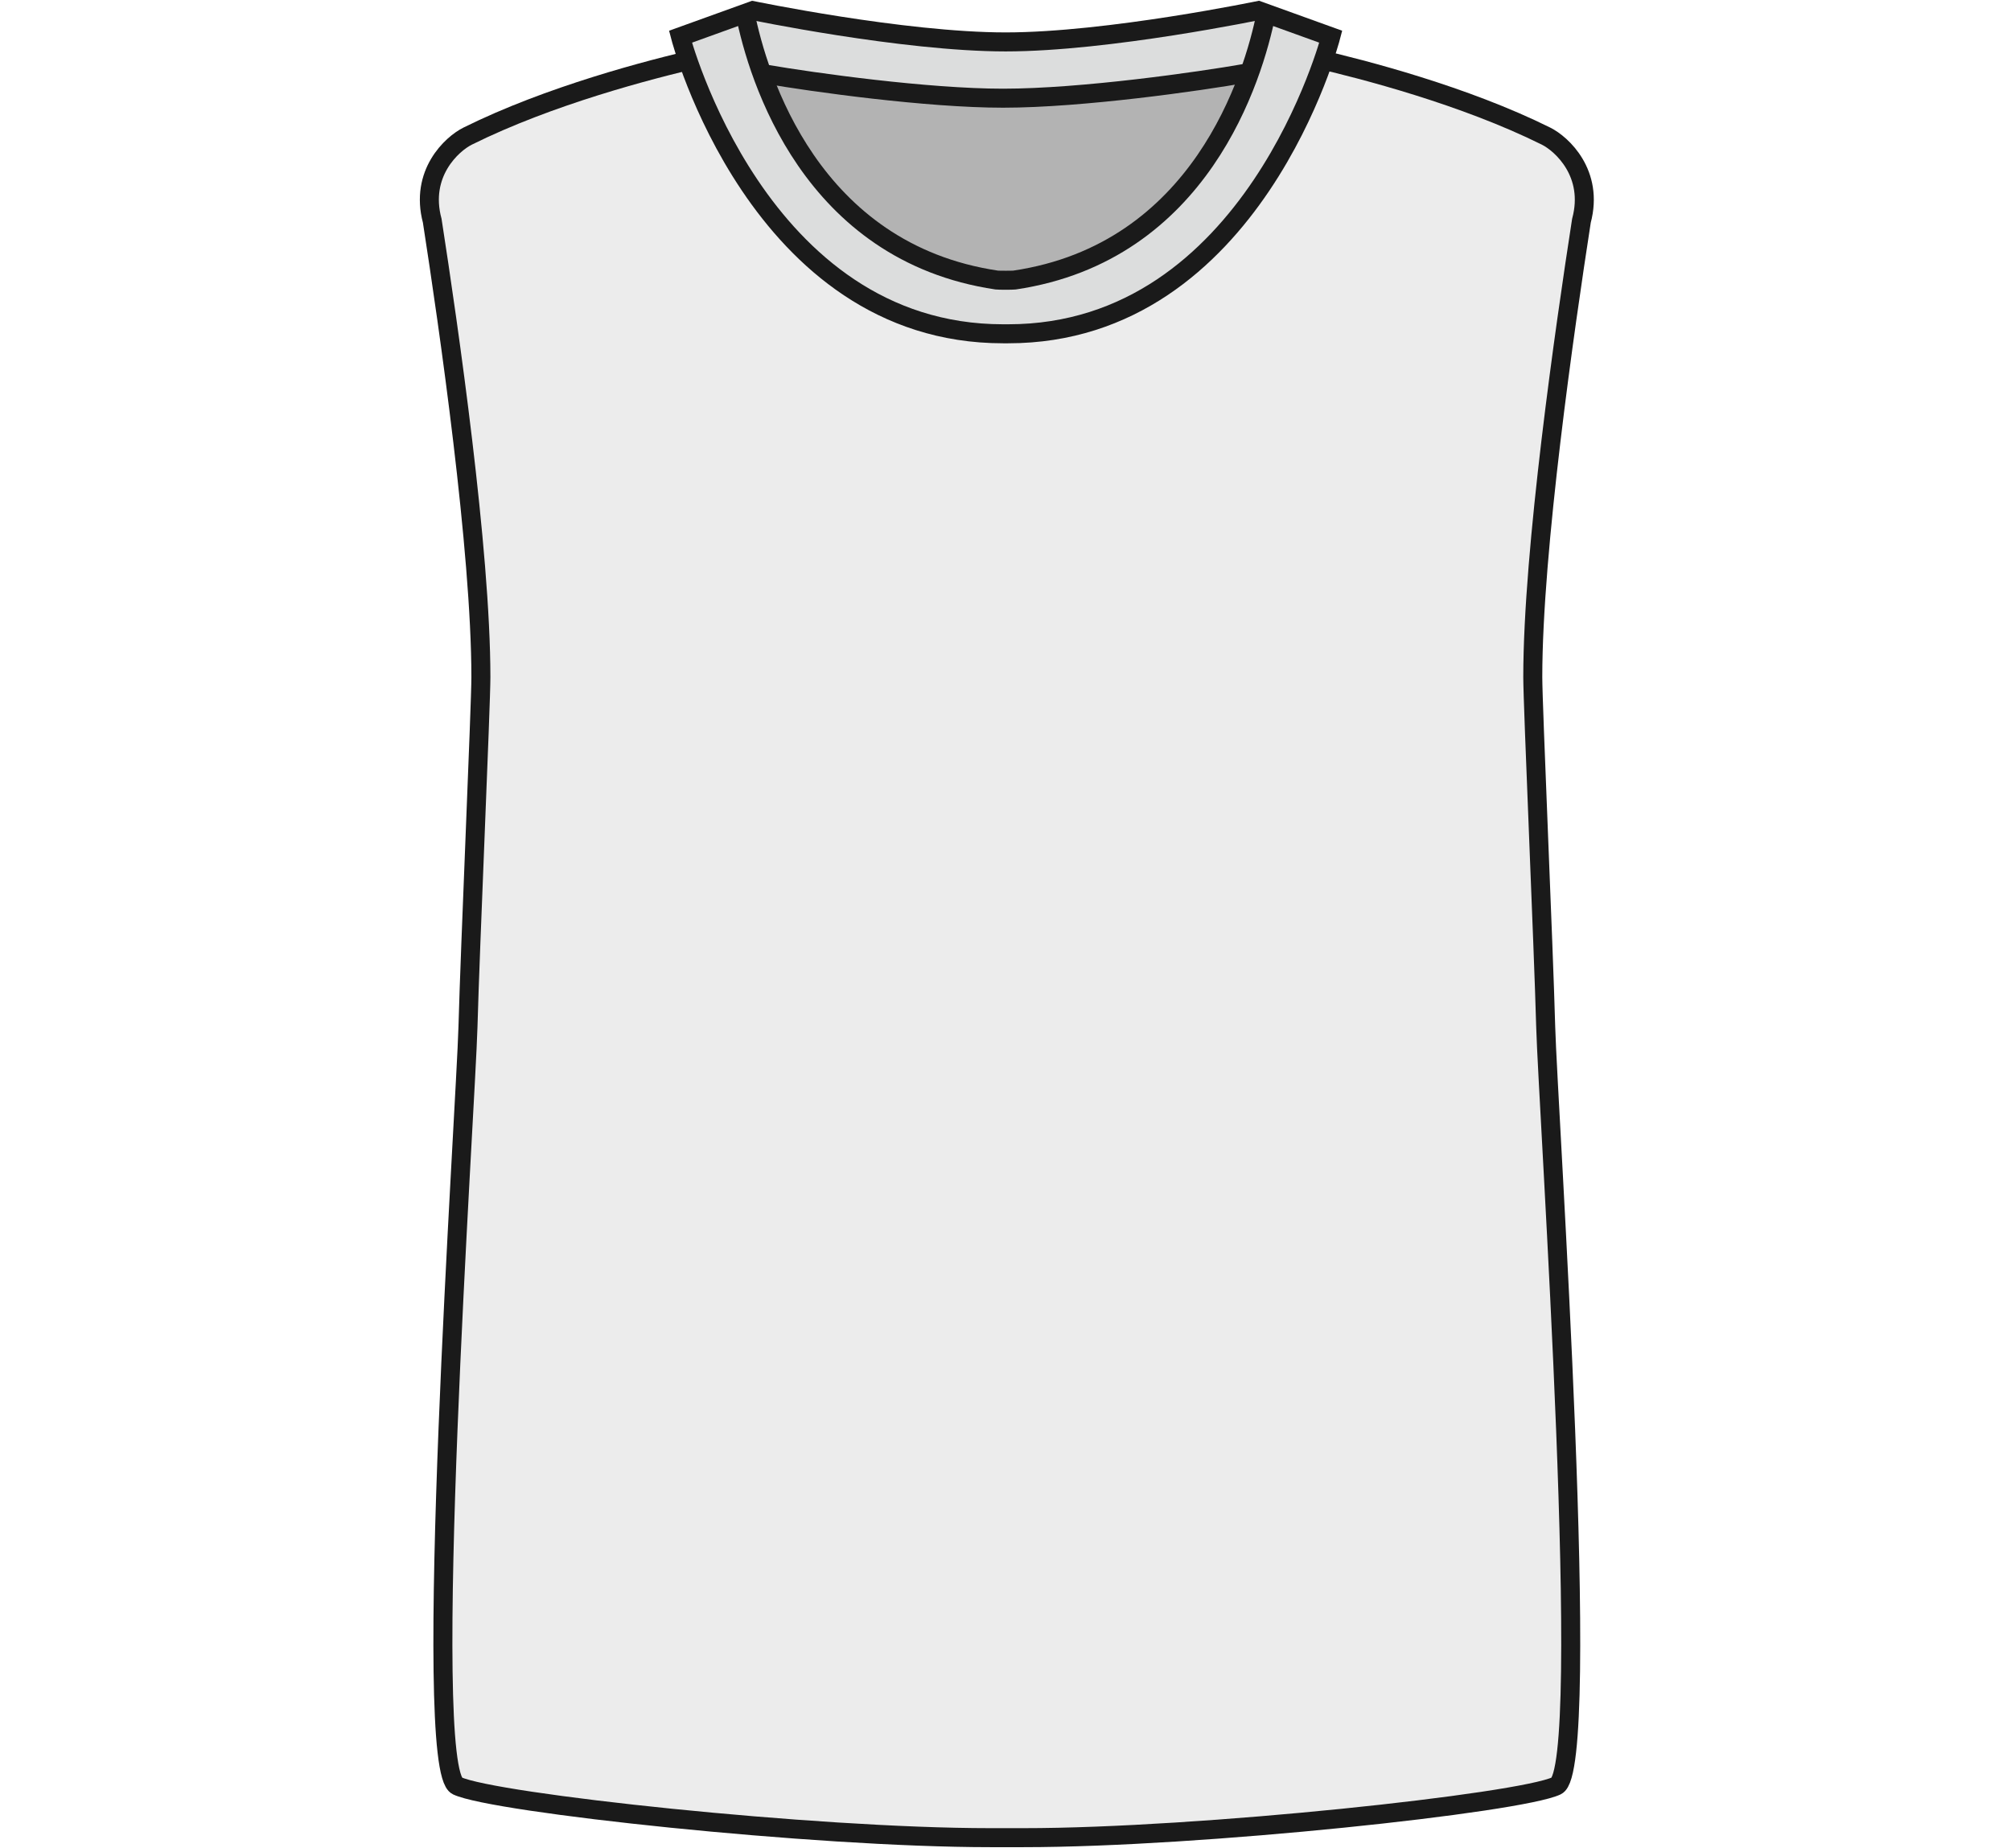
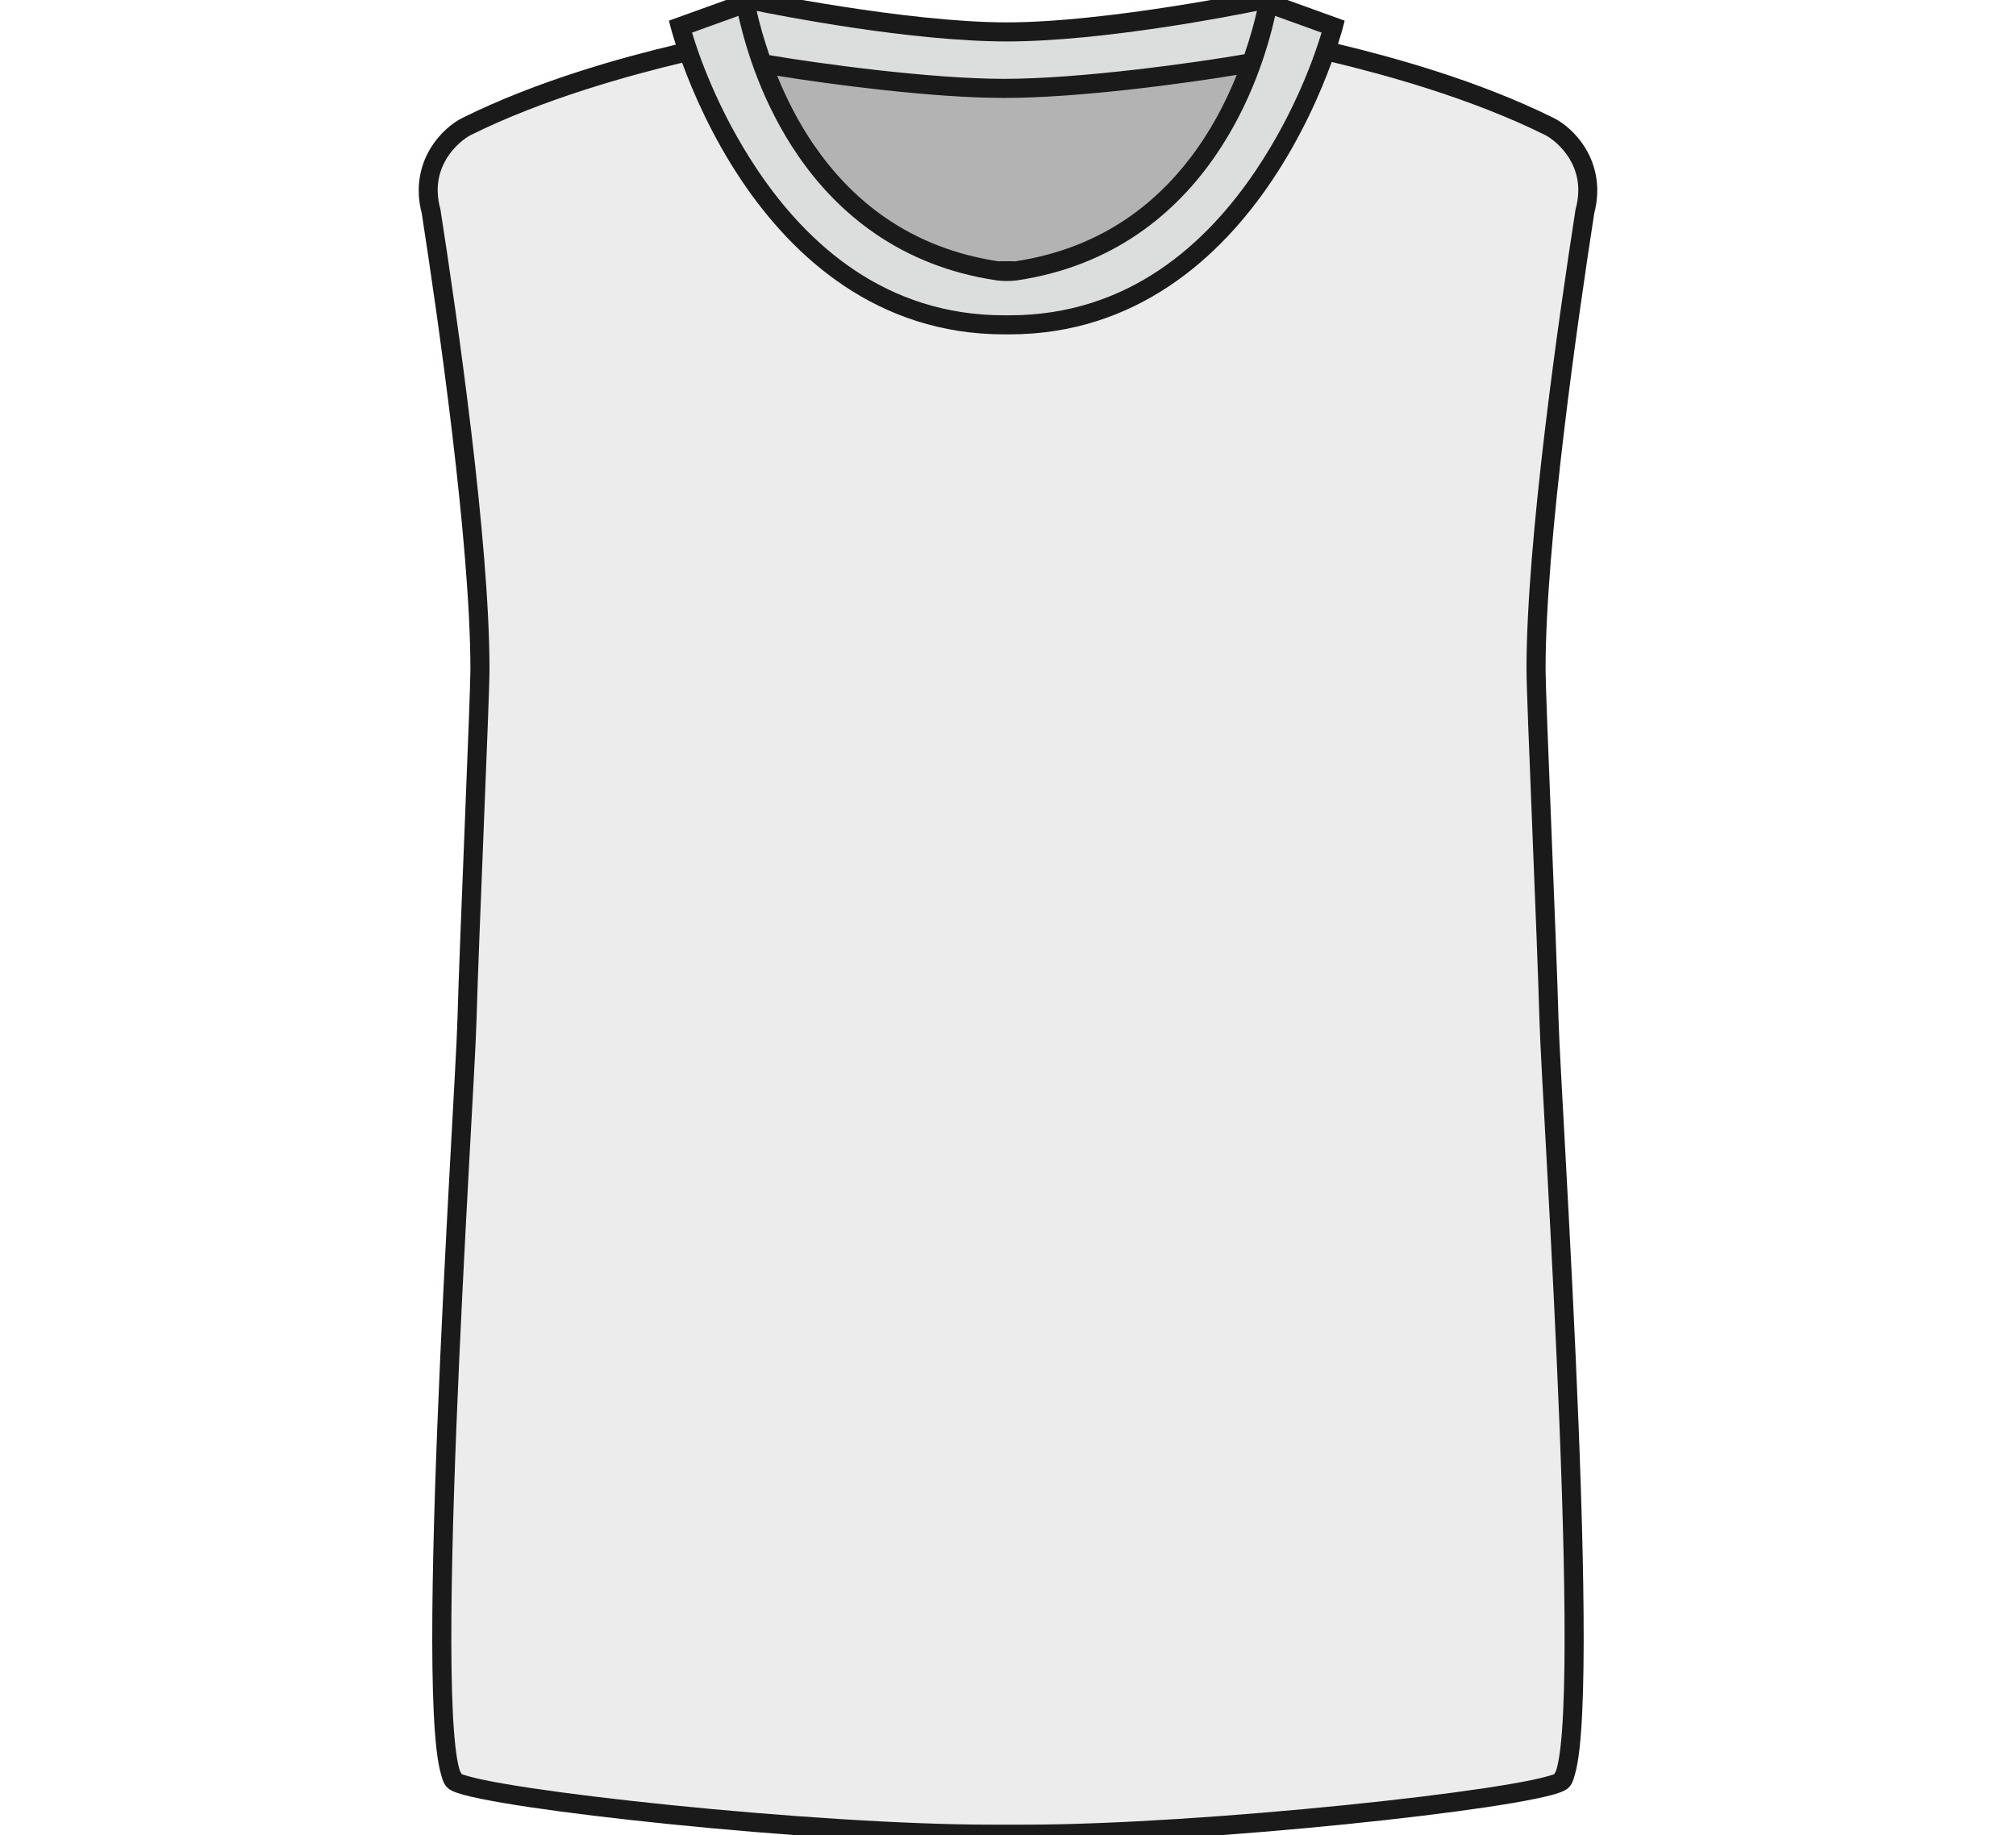
- <svg xmlns="http://www.w3.org/2000/svg" width="601" height="552" viewBox="0 0 601 552" fill="none">
-   <path d="M300.303 130.827L194.378 40.237L218.039 19.329H382.529L300.303 130.827Z" fill="#B3B3B3" />
-   <path d="M392.716 17.334C407.675 20.742 437.592 28.544 462.019 40.662C466.753 43.01 476.41 51.834 472.623 65.96C467.699 97.695 458.08 164.385 458.08 202.331C458.08 210.7 461.299 282.957 461.943 306.815C462.587 330.673 476.144 528.47 465.162 533.621C454.218 538.771 358.746 549.11 305.879 549.11H295.919C243.052 549.11 147.619 538.809 136.637 533.621C125.692 528.47 139.212 330.673 139.856 306.815C140.499 282.957 143.718 210.738 143.718 202.331C143.718 164.385 134.099 97.733 129.176 65.96C125.389 51.834 135.046 43.01 139.78 40.662C164.206 28.544 194.124 20.78 209.083 17.334C209.083 17.334 248.733 99.702 301.297 99.702C353.861 99.702 392.716 17.334 392.716 17.334Z" fill="#ECECEC" />
-   <path d="M225.291 3.966C225.291 3.966 269.864 12.524 300.539 12.524C331.214 12.524 375.788 3.966 375.788 3.966L382.529 15.327L368.668 21.878C355.3 24.189 323.375 29.301 299.744 29.301C276.984 29.301 246.574 24.605 232.373 22.144L218.512 15.289L225.291 3.966Z" fill="#DCDDDD" />
-   <path d="M376.842 3C376.842 3 331.214 12.525 300.539 12.525C269.864 12.525 224.238 3.016 224.238 3.016" stroke="#1A1A1A" stroke-width="5.681" stroke-miterlimit="10" />
-   <path d="M229.003 22.183C243.166 24.607 277.023 29.341 299.783 29.341C323.452 29.341 358.747 24.266 372.115 21.918" stroke="#1A1A1A" stroke-width="5.681" stroke-miterlimit="10" />
-   <path d="M209.083 17.334C194.124 20.742 164.206 28.544 139.78 40.662C135.046 43.01 125.389 51.834 129.176 65.96C134.099 97.695 143.718 164.385 143.718 202.331C143.718 210.7 140.499 282.957 139.856 306.815C139.212 330.673 125.654 528.47 136.637 533.621C147.581 538.771 243.052 549.11 295.919 549.11H305.879C358.746 549.11 454.18 538.809 465.162 533.621C476.107 528.47 462.587 330.673 461.943 306.815C461.299 282.957 458.08 210.738 458.08 202.331C458.08 164.385 467.699 97.733 472.623 65.96C476.41 51.834 466.753 43.01 462.019 40.662C437.592 28.544 407.675 20.78 392.716 17.334" stroke="#1A1A1A" stroke-width="5.681" stroke-miterlimit="10" />
-   <path d="M299.782 99.739C226.427 99.739 203.364 10.971 203.364 10.971L222.678 4.003C226.503 23.09 242.257 75.427 297.889 83.682C298.495 83.758 302.547 83.758 303.191 83.682C358.822 75.427 374.576 23.052 378.401 4.003L397.715 10.971C397.715 10.971 374.652 99.739 301.297 99.739H299.782Z" fill="#DCDDDD" />
-   <path d="M299.782 99.739C226.427 99.739 203.364 10.971 203.364 10.971L222.678 4.003C226.503 23.09 242.257 75.427 297.889 83.682C298.495 83.758 302.547 83.758 303.191 83.682C358.822 75.427 374.576 23.052 378.401 4.003L397.715 10.971C397.715 10.971 374.652 99.739 301.297 99.739H299.782Z" stroke="#1A1A1A" stroke-width="5.681" stroke-miterlimit="10" />
+ <svg xmlns="http://www.w3.org/2000/svg" width="600.09" height="546.11" fill="none" version="1.1" viewBox="0 0 600.09 546.11" xml:space="preserve">
+   <g transform="translate(-34.636 -19.998)">
+     <path id="S3-fixedColor" d="m343.18 111.36-70.963-33.44-17.016-46.794 170.88 1.008-34.256 53.594z" fill="#b3b3b3" />
+     <path id="S3-clip" d="m429 34.583c14.959 3.408 40.506 8.856 64.933 20.975 4.734 2.348 14.391 11.172 10.604 25.297-4.924 31.735-14.543 98.426-14.543 136.37 0 8.369 3.219 80.626 3.863 104.48s14.201 221.66 3.219 226.81c-10.944 5.15-106.42 15.489-159.28 15.489h-9.96c-52.867 0-148.3-10.301-159.28-15.489-10.945-5.151 2.575-202.95 3.219-226.81 0.643-23.858 3.862-96.077 3.862-104.48 0-37.946-9.619-104.6-14.542-136.37-3.787-14.126 5.87-22.949 10.604-25.297 24.426-12.118 54.344-19.882 69.303-23.328 0 0 5.495 22.743 19.873 41.733 16.638 21.975 44.144 40.635 72.341 40.635 24.368 0 52.849-12.659 68.819-31.649 18.48-21.975 26.971-48.365 26.971-48.365z" fill="#ececec" />
+     <path id="S3-collar" d="m257.8 21.32-20.443 5.943 9.033 24.722 22.82 35.419 32.091 24.484 39.698 5.467 34.23-9.984 29.001-24.722 22.345-36.132 6.418-19.255-21.156-7.131-17.591 3.328-44.69 4.992-36.37 0.713-30.902-4.992-21.87-4.516-1.902 6.181 4.992 13.312 33.042 4.041 53.723 3.566 57.526-8.558-0.475 1.902s-8.558 18.304-8.795 19.255c-0.238 0.951-27.099 29.476-27.099 29.476l-33.042 13.312-34.23-8.795-25.911-21.87-13.55-24.484z" fill="#dcdddd" stroke-width="4.592" />
+     <path id="S3-frame" d="m258.6 17.184-24.852 8.967 0.65 2.506s0.475 1.762 1.404 4.631c-15.838 3.779-41.01 10.644-63.502 21.803-2.947 1.462-6.818 4.514-9.676 9.326-2.858 4.812-4.496 11.461-2.408 19.25l-0.064-0.299c4.917 31.694 14.51 98.47 14.51 135.94 0 3.82-0.802 24.228-1.688 46.32-0.885 22.092-1.851 46.108-2.174 58.088-0.313 11.603-3.87 67.259-5.969 120.38-1.05 26.562-1.737 52.541-1.473 72.281 0.132 9.87 0.498 18.168 1.197 24.295 0.35 3.063 0.773 5.573 1.355 7.58 0.582 2.006 0.984 3.824 3.299 4.912h2e-3l2e-3 2e-3c1.922 0.904 4.612 1.564 8.451 2.356 3.842 0.792 8.713 1.623 14.404 2.475 11.382 1.704 26.028 3.482 41.984 5.1 31.913 3.236 69.03 5.828 95.648 5.828h9.959c26.618 0 63.726-2.582 95.635-5.812 15.954-1.615 30.598-3.394 41.982-5.1 5.692-0.853 10.567-1.685 14.412-2.481 3.843-0.794 6.536-1.458 8.463-2.367v-2e-3c2.315-1.092 2.712-2.907 3.291-4.912 0.58-2.006 1.001-4.517 1.35-7.58 0.697-6.126 1.06-14.423 1.191-24.293 0.263-19.74-0.423-45.719-1.471-72.281-2.094-53.124-5.64-108.78-5.953-120.38-0.323-11.979-1.289-35.987-2.174-58.074-0.885-22.088-1.69-42.493-1.69-46.334 0-37.466 9.592-104.2 14.51-135.94l-0.062 0.299c2.088-7.789 0.449-14.438-2.408-19.25-2.858-4.812-6.731-7.864-9.678-9.326-22.724-11.273-48.342-18.216-64.15-22 0.89-2.762 1.338-4.434 1.338-4.434l0.65-2.506-24.85-8.965v0.012-6e-3s-45.636 9.465-75.723 9.465c-30.086 0-75.713-9.448-75.719-9.449zm150.18 6.045c-0.819 3.604-2.027 8.018-3.709 12.918-13.431 2.343-48.409 7.326-71.508 7.326-22.184 0-55.671-4.635-69.902-7.053-1.728-5-2.966-9.507-3.799-13.178 6.331 1.29 45.682 9.094 74.457 9.094 28.776 0 68.129-7.816 74.461-9.107zm-154.34 1.496c2.308 10.216 7.228 26.332 17.861 41.764 11.698 16.977 30.316 32.725 58.955 36.975l0.033 6e-3 0.031 4e-3c2.151 0.269 3.97 0.239 5.986 2e-3l0.043-4e-3 0.043-8e-3c28.64-4.25 47.256-20.009 58.953-36.99 10.632-15.434 15.553-31.547 17.861-41.748l13.805 4.981c-1.643 5.515-7.358 22.891-19.57 41.037-14.634 21.745-37.83 43.129-73.361 43.129h-1.514c-35.532 0-58.727-21.384-73.361-43.129-12.212-18.146-17.928-35.522-19.57-41.037zm176.61 13.719c15.594 3.733 41.321 10.738 63.486 21.734 1.787 0.886 5.109 3.421 7.316 7.139 2.208 3.718 3.506 8.542 1.807 14.879l-0.041 0.148-0.023 0.152c-4.93 31.814-14.576 98.381-14.576 136.81 0 4.566 0.806 24.474 1.691 46.562 0.885 22.088 1.851 46.119 2.172 57.998 0.331 12.253 3.867 67.426 5.957 120.45 1.045 26.513 1.727 52.441 1.467 71.982-0.13 9.771-0.5 17.957-1.156 23.727-0.328 2.885-0.738 5.176-1.162 6.644-0.423 1.465-1.198 1.796-0.258 1.353v2e-3c-0.819 0.387-3.509 1.18-7.191 1.941-3.683 0.761-8.479 1.583-14.104 2.426-11.25 1.685-25.828 3.456-41.713 5.064-31.77 3.217-68.814 5.785-95.062 5.785h-9.959c-26.248 0-63.301-2.577-95.076-5.799-15.888-1.611-30.466-3.383-41.715-5.066-5.624-0.842-10.419-1.663-14.1-2.422s-6.368-1.549-7.182-1.932l-2e-3 -2e-3c0.935 0.439 0.163 0.111-0.262-1.353-0.426-1.468-0.837-3.758-1.166-6.643-0.659-5.769-1.031-13.956-1.162-23.727-0.262-19.541 0.421-45.469 1.469-71.982 2.095-53.027 5.64-108.2 5.971-120.45 0.32-11.879 1.287-35.921 2.172-58.014 0.885-22.093 1.691-41.998 1.691-46.547 0-38.426-9.647-105.03-14.576-136.81l-0.023-0.152-0.039-0.148c-1.699-6.337-0.403-11.161 1.805-14.879 2.208-3.718 5.531-6.252 7.318-7.139 21.677-10.754 47.085-17.725 62.857-21.506 3.186 8.702 8.836 21.905 17.811 35.24 15.236 22.639 40.251 45.639 78.074 45.639h1.514c37.823 0 62.838-23 78.074-45.639 9.049-13.446 14.726-26.772 17.896-35.469zm-28.279 3.846c-2.72 6.744-6.293 13.978-11.104 20.961-11.037 16.023-28.1 30.568-55.062 34.584 0.608-0.084-5.403-0.112-4.555 2e-3 -26.969-4.014-44.034-18.553-55.072-34.572-4.752-6.896-8.297-14.037-11.006-20.713 15.756 2.546 46.146 6.602 67.594 6.602 22.267 0 53.856-4.33 69.205-6.863z" color="#000000" fill="#1a1a1a" stroke-miterlimit="10" style="-inkscape-stroke:none" />
+   </g>
</svg>
